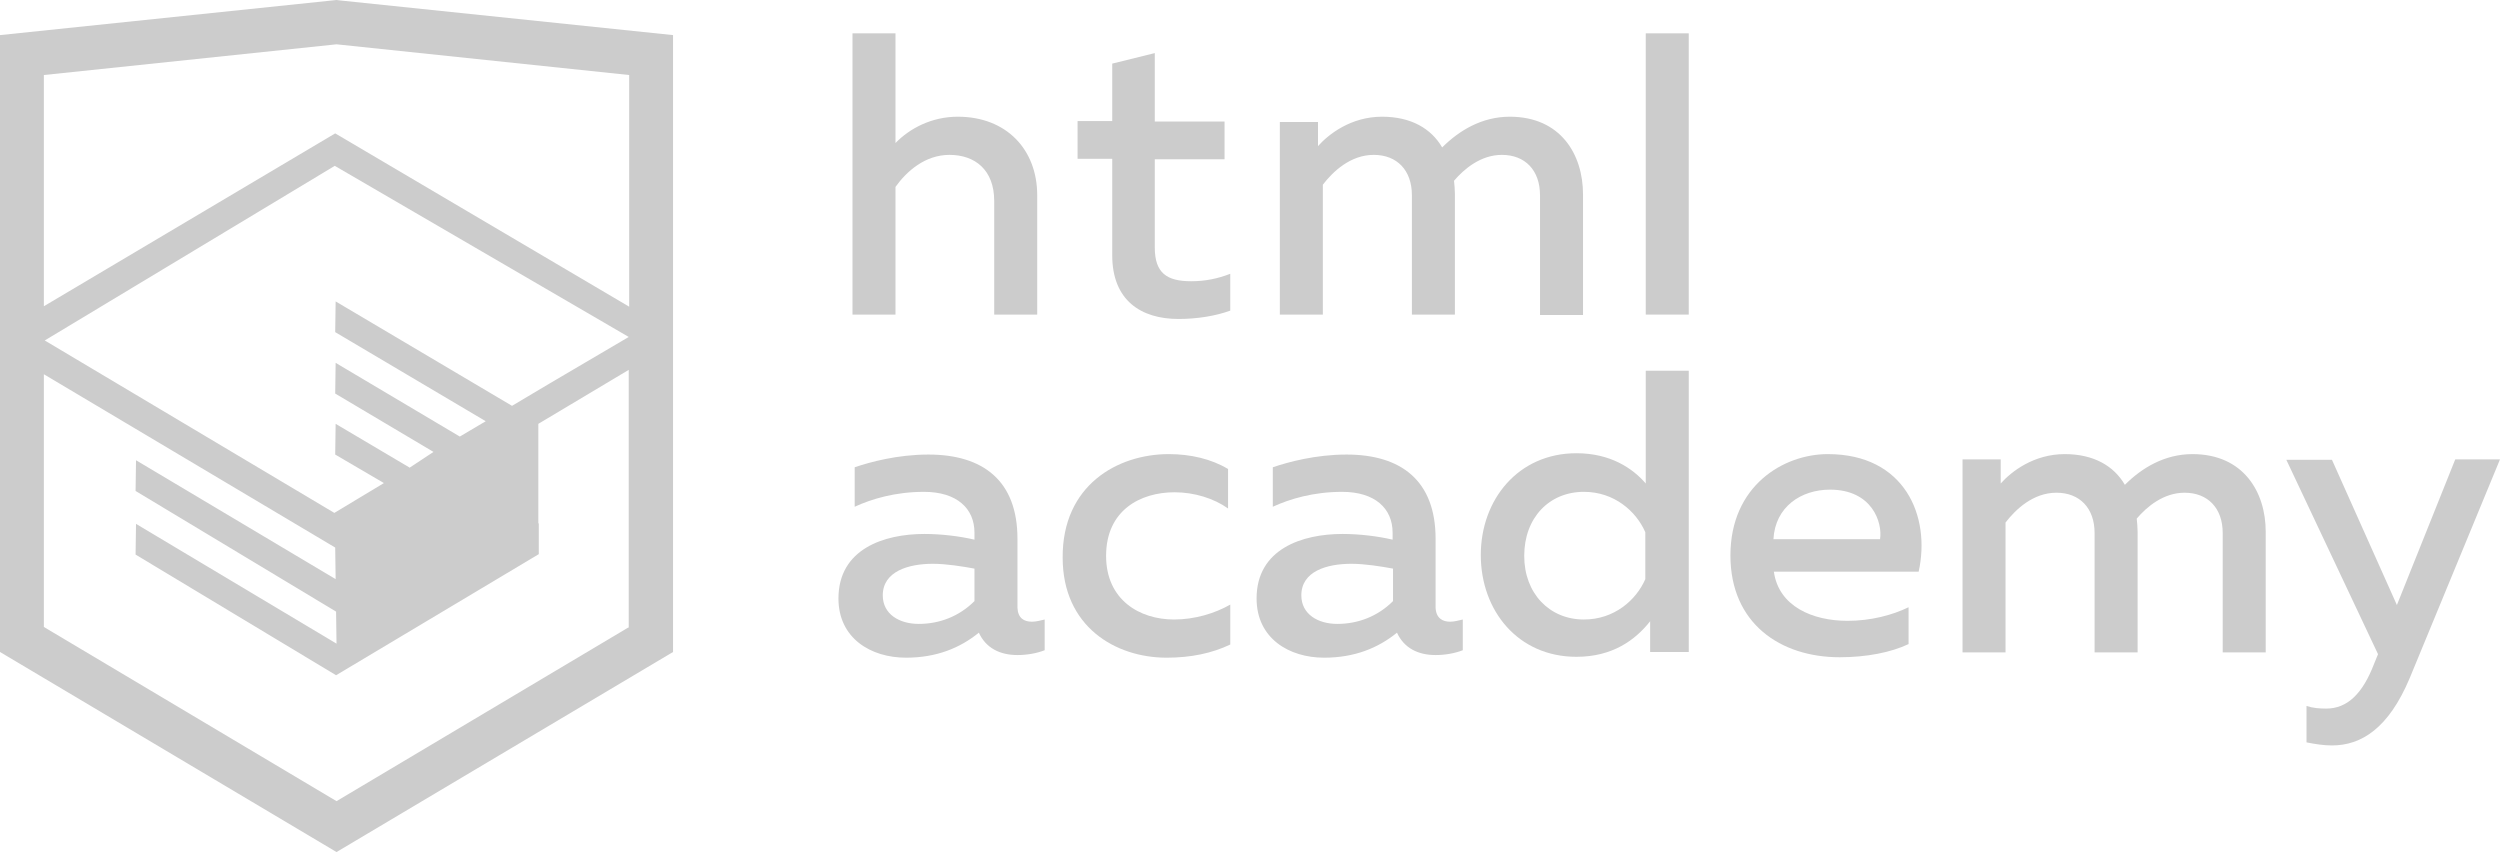
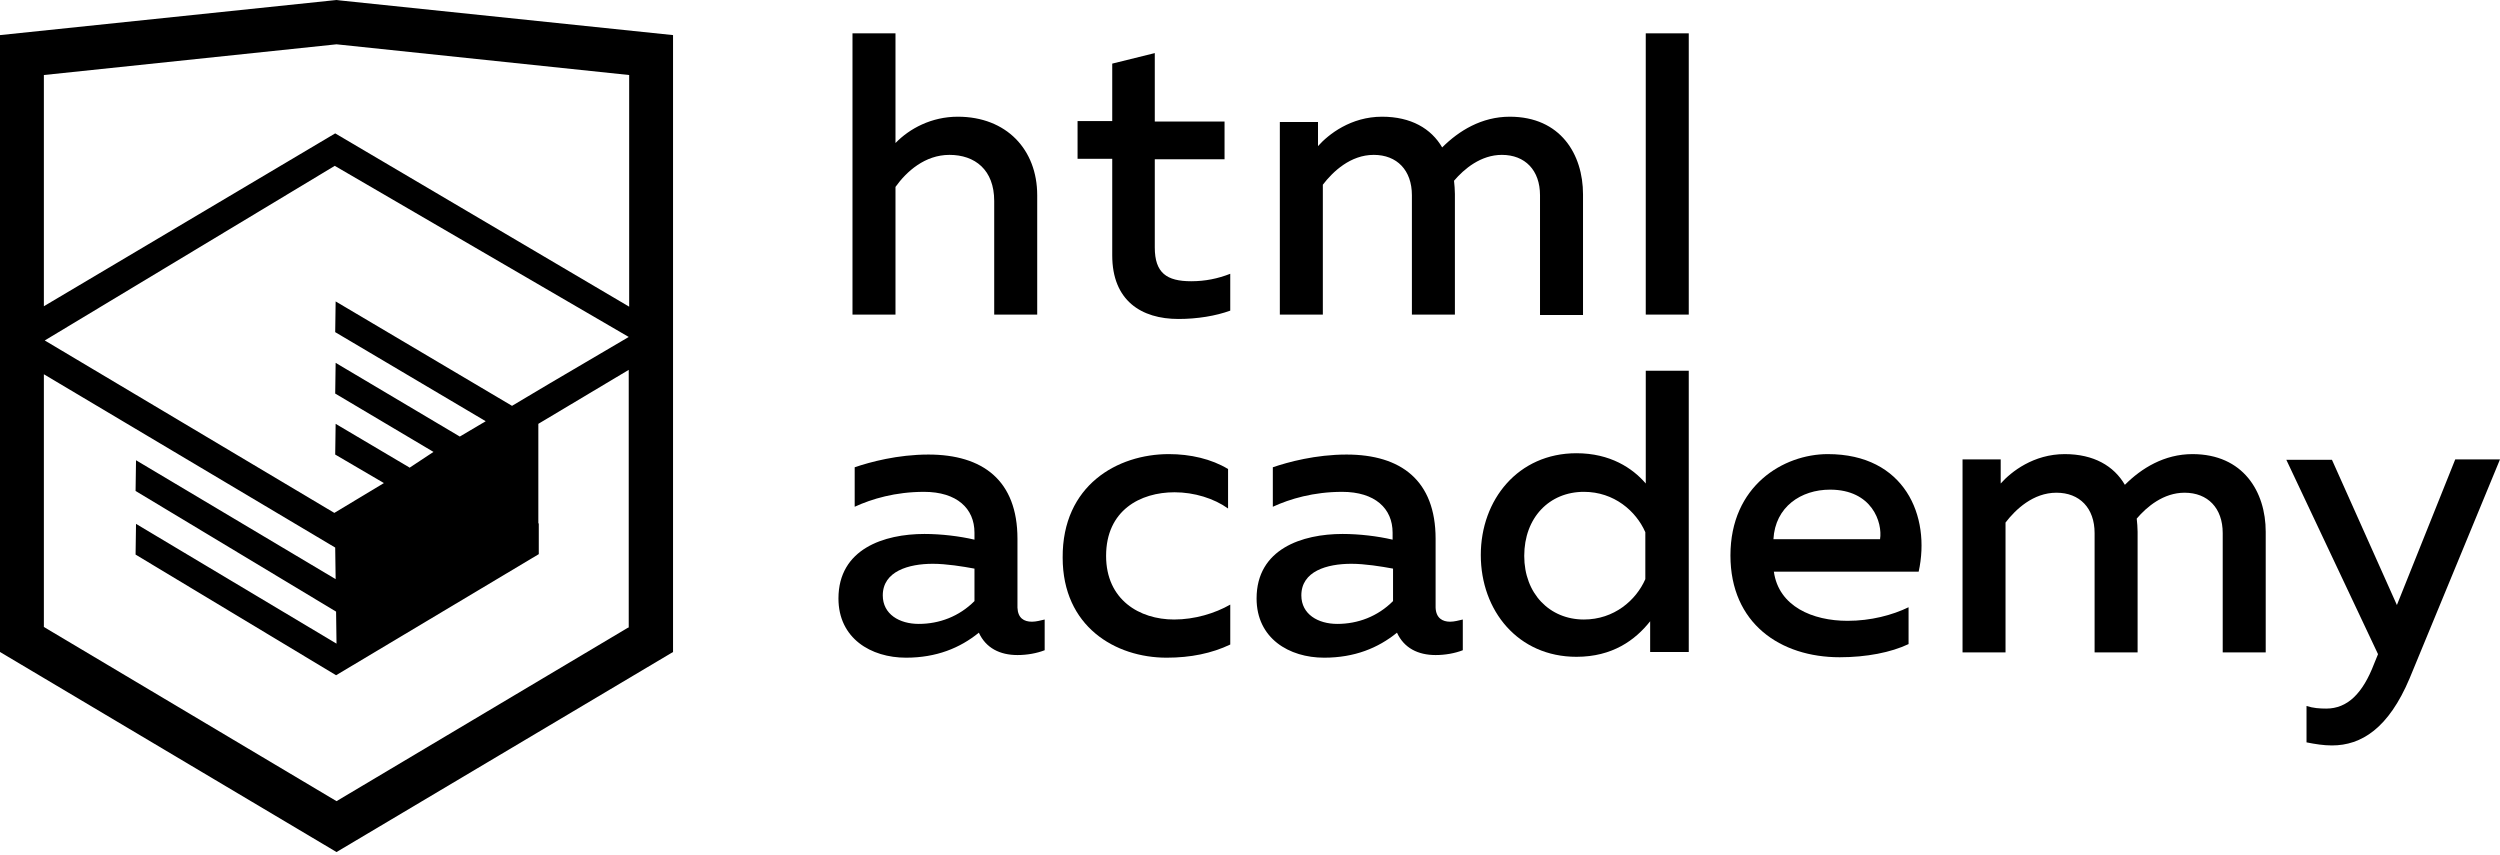
<svg xmlns="http://www.w3.org/2000/svg" width="199" height="68" viewBox="0 0 199 68" fill="none">
-   <g opacity="0.2">
-     <path d="M82.143 49.488C82.492 49.488 82.841 49.383 83.156 49.313V51.758C82.527 52.003 81.758 52.142 80.99 52.142C79.593 52.142 78.476 51.584 77.917 50.361C76.415 51.584 74.529 52.352 72.119 52.352C69.325 52.352 66.741 50.815 66.741 47.637C66.741 43.691 70.373 42.503 73.586 42.503C74.913 42.503 76.38 42.678 77.568 42.957V42.398C77.568 40.478 76.171 39.151 73.551 39.151C71.281 39.151 69.395 39.709 68.033 40.338V37.195C69.255 36.776 71.456 36.182 73.9 36.182C78.231 36.182 80.99 38.242 80.99 42.887V48.37C81.025 49.209 81.514 49.488 82.143 49.488ZM70.268 47.393C70.268 48.894 71.596 49.663 73.132 49.663C74.774 49.663 76.345 49.069 77.568 47.847V45.262C76.625 45.088 75.332 44.878 74.25 44.878C72.329 44.878 70.268 45.472 70.268 47.393Z" fill="black" />
-     <path d="M93.039 36.147C94.751 36.147 96.427 36.531 97.754 37.334V40.477C96.636 39.674 95.065 39.185 93.493 39.185C90.769 39.185 88.045 40.617 88.045 44.249C88.045 47.742 90.699 49.313 93.458 49.313C95.1 49.313 96.706 48.825 97.929 48.126V51.304C96.462 52.003 94.785 52.352 92.865 52.352C88.778 52.352 84.588 49.872 84.588 44.389C84.553 38.627 88.953 36.147 93.039 36.147Z" fill="black" />
-     <path d="M115.426 49.488C115.775 49.488 116.124 49.383 116.438 49.313V51.758C115.81 52.003 115.041 52.142 114.273 52.142C112.876 52.142 111.759 51.584 111.2 50.361C109.698 51.584 107.812 52.352 105.402 52.352C102.608 52.352 100.024 50.815 100.024 47.637C100.024 43.691 103.656 42.503 106.869 42.503C108.196 42.503 109.663 42.678 110.851 42.957V42.398C110.851 40.478 109.454 39.151 106.834 39.151C104.564 39.151 102.678 39.709 101.316 40.338V37.195C102.538 36.776 104.739 36.182 107.183 36.182C111.514 36.182 114.273 38.242 114.273 42.887V48.37C114.308 49.209 114.832 49.488 115.426 49.488ZM103.586 47.393C103.586 48.894 104.913 49.663 106.45 49.663C108.091 49.663 109.663 49.069 110.885 47.847V45.262C109.942 45.088 108.65 44.878 107.568 44.878C105.612 44.878 103.586 45.472 103.586 47.393Z" fill="black" />
-     <path d="M134.425 29.511V51.898H131.351V49.453C130.164 50.955 128.348 52.282 125.484 52.282C120.839 52.282 117.871 48.615 117.871 44.179C117.871 39.779 120.839 36.077 125.484 36.077C128.173 36.077 129.954 37.264 131.002 38.487V29.511H134.425ZM126.078 39.15C123.319 39.15 121.328 41.211 121.328 44.249C121.328 47.253 123.354 49.313 126.078 49.313C128.488 49.313 130.234 47.777 130.967 46.1V42.364C130.234 40.687 128.488 39.15 126.078 39.15Z" fill="black" />
-     <path d="M145.496 36.147C151.607 36.147 153.703 41.071 152.725 45.507H141.2C141.584 48.266 144.273 49.418 147.067 49.418C148.918 49.418 150.63 48.964 151.922 48.336V51.269C150.525 51.933 148.569 52.317 146.439 52.317C141.724 52.317 137.742 49.628 137.742 44.214C137.742 38.661 141.968 36.147 145.496 36.147ZM145.67 38.976C143.365 38.976 141.305 40.338 141.165 42.922H149.652C149.861 41.595 149.023 38.976 145.67 38.976Z" fill="black" />
-     <path d="M156.218 51.898V36.566H159.256V38.487C160.094 37.544 161.875 36.147 164.355 36.147C166.66 36.147 168.267 37.09 169.14 38.592C170.467 37.264 172.283 36.147 174.518 36.147C178.569 36.147 180.351 39.15 180.351 42.328V51.933H176.928V42.433C176.928 40.443 175.74 39.22 173.889 39.22C172.213 39.22 170.886 40.338 170.083 41.281C170.118 41.63 170.153 41.979 170.153 42.328V51.933H166.73V42.433C166.73 40.443 165.543 39.22 163.692 39.22C161.841 39.22 160.444 40.547 159.64 41.595V51.933H156.218V51.898Z" fill="black" />
-     <path d="M195.438 36.566H199L191.806 53.993C190.129 57.975 187.964 59.337 185.624 59.337C184.961 59.337 184.297 59.232 183.598 59.092V56.194C184.122 56.368 184.646 56.403 185.17 56.403C186.846 56.403 188.069 55.216 188.977 52.841L189.291 52.072L181.992 36.601H185.624L190.793 48.161L195.438 36.566Z" fill="black" />
-     <path d="M71.281 2.654V11.385C72.399 10.233 74.145 9.29 76.24 9.29C80.117 9.29 82.562 11.909 82.562 15.541V25.041H79.139V15.995C79.139 13.516 77.602 12.328 75.577 12.328C73.621 12.328 72.154 13.655 71.281 14.878V25.041H67.858V2.654H71.281Z" fill="black" />
-     <path d="M91.921 4.226V9.674H97.474V12.678H91.921V19.698C91.921 21.723 92.864 22.387 94.82 22.387C95.938 22.387 96.95 22.177 97.928 21.793V24.727C96.776 25.146 95.309 25.39 93.807 25.39C90.839 25.39 88.534 23.923 88.534 20.326V12.643H85.775V9.639H88.534V5.064L91.921 4.226Z" fill="black" />
-     <path d="M101.875 25.041V9.709H104.913V11.63C105.752 10.687 107.533 9.29 110.012 9.29C112.317 9.29 113.924 10.233 114.797 11.735C116.124 10.408 117.94 9.29 120.175 9.29C124.227 9.29 126.008 12.293 126.008 15.472V25.076H122.585V15.541C122.585 13.551 121.398 12.328 119.547 12.328C117.87 12.328 116.543 13.446 115.74 14.389C115.775 14.738 115.81 15.087 115.81 15.437V25.041H112.387V15.541C112.387 13.551 111.2 12.328 109.349 12.328C107.498 12.328 106.101 13.655 105.298 14.703V25.041H101.875Z" fill="black" />
-     <path d="M134.424 2.654H131.002V25.041H134.424V2.654Z" fill="black" />
-     <path d="M27.067 0.035L26.787 0L0 2.794V51.898L26.787 67.823L53.574 51.898V2.794L27.067 0.035ZM50.082 49.907L26.787 63.772L3.492 49.907V29.791L26.682 43.586L26.717 46.1L10.827 36.636L10.792 39.081L26.752 48.685L26.787 51.234L10.827 41.7L10.792 44.145L26.752 53.749L42.887 44.11V41.665H42.852V40.827V39.814V33.737L50.047 29.441V49.907H50.082ZM50.047 26.822L43.691 30.559L40.757 32.305L26.717 23.993L26.682 26.438L38.661 33.528L38.557 33.597L38.312 33.737L36.601 34.75L26.717 28.883L26.682 31.327L34.505 35.972L32.654 37.195L32.62 37.23L26.717 33.737L26.682 36.182L30.559 38.452L26.613 40.827L3.562 27.101L26.647 13.201L50.047 26.822ZM50.082 24.412L26.682 10.617L3.492 24.377V5.972L26.787 3.527L50.082 5.972V24.412Z" fill="black" />
-   </g>
+   <path d="M82.143 49.488C82.492 49.488 82.841 49.383 83.156 49.313V51.758C82.527 52.003 81.759 52.142 80.99 52.142C79.593 52.142 78.476 51.584 77.917 50.361C76.415 51.584 74.529 52.352 72.12 52.352C69.326 52.352 66.741 50.815 66.741 47.637C66.741 43.691 70.373 42.503 73.586 42.503C74.913 42.503 76.38 42.678 77.568 42.957V42.398C77.568 40.478 76.171 39.151 73.552 39.151C71.281 39.151 69.395 39.709 68.033 40.338V37.195C69.256 36.776 71.456 36.182 73.901 36.182C78.231 36.182 80.99 38.242 80.99 42.887V48.37C81.025 49.209 81.514 49.488 82.143 49.488ZM70.269 47.393C70.269 48.894 71.596 49.663 73.132 49.663C74.774 49.663 76.346 49.069 77.568 47.847V45.262C76.625 45.088 75.333 44.878 74.25 44.878C72.329 44.878 70.269 45.472 70.269 47.393Z" fill="black" />
+   <path d="M93.039 36.147C94.751 36.147 96.427 36.531 97.754 37.334V40.477C96.637 39.674 95.065 39.185 93.493 39.185C90.769 39.185 88.045 40.617 88.045 44.249C88.045 47.742 90.699 49.313 93.458 49.313C95.1 49.313 96.706 48.825 97.929 48.126V51.304C96.462 52.003 94.786 52.352 92.865 52.352C88.779 52.352 84.588 49.872 84.588 44.389C84.553 38.627 88.953 36.147 93.039 36.147Z" fill="black" />
+   <path d="M115.426 49.488C115.775 49.488 116.125 49.383 116.439 49.313V51.758C115.81 52.003 115.042 52.142 114.274 52.142C112.877 52.142 111.759 51.584 111.2 50.361C109.699 51.584 107.813 52.352 105.403 52.352C102.609 52.352 100.024 50.815 100.024 47.637C100.024 43.691 103.657 42.503 106.87 42.503C108.197 42.503 109.664 42.678 110.851 42.957V42.398C110.851 40.478 109.454 39.151 106.835 39.151C104.565 39.151 102.679 39.709 101.317 40.338V37.195C102.539 36.776 104.739 36.182 107.184 36.182C111.515 36.182 114.274 38.242 114.274 42.887V48.37C114.309 49.209 114.832 49.488 115.426 49.488ZM103.587 47.393C103.587 48.894 104.914 49.663 106.451 49.663C108.092 49.663 109.664 49.069 110.886 47.847V45.262C109.943 45.088 108.651 44.878 107.568 44.878C105.612 44.878 103.587 45.472 103.587 47.393Z" fill="black" />
+   <path d="M134.425 29.511V51.898H131.352V49.453C130.165 50.955 128.348 52.282 125.485 52.282C120.84 52.282 117.871 48.615 117.871 44.179C117.871 39.779 120.84 36.077 125.485 36.077C128.174 36.077 129.955 37.264 131.003 38.487V29.511H134.425ZM126.078 39.15C123.319 39.15 121.329 41.211 121.329 44.249C121.329 47.253 123.354 49.313 126.078 49.313C128.488 49.313 130.234 47.777 130.968 46.1V42.364C130.234 40.687 128.488 39.15 126.078 39.15Z" fill="black" />
+   <path d="M145.496 36.147C151.608 36.147 153.703 41.071 152.725 45.507H141.2C141.584 48.266 144.274 49.418 147.068 49.418C148.919 49.418 150.63 48.964 151.922 48.336V51.269C150.525 51.933 148.569 52.317 146.439 52.317C141.724 52.317 137.743 49.628 137.743 44.214C137.743 38.661 141.969 36.147 145.496 36.147ZM145.671 38.976C143.366 38.976 141.305 40.338 141.165 42.922H149.652C149.861 41.595 149.023 38.976 145.671 38.976Z" fill="black" />
+   <path d="M156.218 51.898V36.566H159.256V38.487C160.094 37.544 161.876 36.147 164.355 36.147C166.66 36.147 168.267 37.09 169.14 38.592C170.467 37.264 172.283 36.147 174.518 36.147C178.569 36.147 180.351 39.15 180.351 42.328V51.933H176.928V42.433C176.928 40.443 175.741 39.22 173.89 39.22C172.213 39.22 170.886 40.338 170.083 41.281C170.118 41.63 170.153 41.979 170.153 42.328V51.933H166.73V42.433C166.73 40.443 165.543 39.22 163.692 39.22C161.841 39.22 160.444 40.547 159.64 41.595V51.933H156.218V51.898Z" fill="black" />
+   <path d="M195.438 36.566H199L191.806 53.993C190.13 57.975 187.964 59.337 185.624 59.337C184.961 59.337 184.297 59.232 183.599 59.092V56.194C184.123 56.368 184.646 56.403 185.17 56.403C186.847 56.403 188.069 55.216 188.977 52.841L189.291 52.072L181.992 36.601H185.624L190.793 48.161L195.438 36.566Z" fill="black" />
+   <path d="M71.281 2.654V11.385C72.399 10.233 74.145 9.29 76.24 9.29C80.117 9.29 82.562 11.909 82.562 15.541V25.041H79.139V15.995C79.139 13.516 77.602 12.328 75.577 12.328C73.621 12.328 72.154 13.655 71.281 14.878V25.041H67.858V2.654H71.281Z" fill="black" />
+   <path d="M91.921 4.226V9.674H97.474V12.678H91.921V19.698C91.921 21.723 92.864 22.387 94.82 22.387C95.938 22.387 96.95 22.177 97.928 21.793V24.727C96.776 25.146 95.309 25.39 93.807 25.39C90.838 25.39 88.534 23.923 88.534 20.326V12.643H85.774V9.639H88.534V5.064L91.921 4.226Z" fill="black" />
+   <path d="M101.875 25.041V9.709H104.913V11.63C105.752 10.687 107.533 9.29 110.012 9.29C112.317 9.29 113.924 10.233 114.797 11.735C116.124 10.408 117.94 9.29 120.175 9.29C124.227 9.29 126.008 12.293 126.008 15.472V25.076H122.585V15.541C122.585 13.551 121.398 12.328 119.547 12.328C117.87 12.328 116.543 13.446 115.74 14.389C115.775 14.738 115.81 15.087 115.81 15.437V25.041H112.387V15.541C112.387 13.551 111.2 12.328 109.349 12.328C107.498 12.328 106.101 13.655 105.298 14.703V25.041H101.875Z" fill="black" />
+   <path d="M134.425 2.654H131.002V25.041H134.425V2.654Z" fill="black" />
+   <path d="M27.067 0.035L26.787 0L0 2.794V51.898L26.787 67.823L53.574 51.898V2.794L27.067 0.035ZM50.082 49.907L26.787 63.772L3.492 49.907V29.791L26.682 43.586L26.717 46.1L10.827 36.636L10.792 39.081L26.752 48.685L26.787 51.234L10.827 41.7L10.792 44.145L26.752 53.749L42.887 44.11V41.665H42.852V40.827V39.814V33.737L50.047 29.441V49.907H50.082ZM50.047 26.822L43.691 30.559L40.757 32.305L26.717 23.993L26.682 26.438L38.661 33.528L38.557 33.597L38.312 33.737L36.601 34.75L26.717 28.883L26.682 31.327L34.505 35.972L32.654 37.195L32.62 37.23L26.717 33.737L26.682 36.182L30.559 38.452L26.613 40.827L3.562 27.101L26.647 13.201L50.047 26.822ZM50.082 24.412L26.682 10.617L3.492 24.377V5.972L26.787 3.527L50.082 5.972V24.412Z" fill="black" />
</svg>
